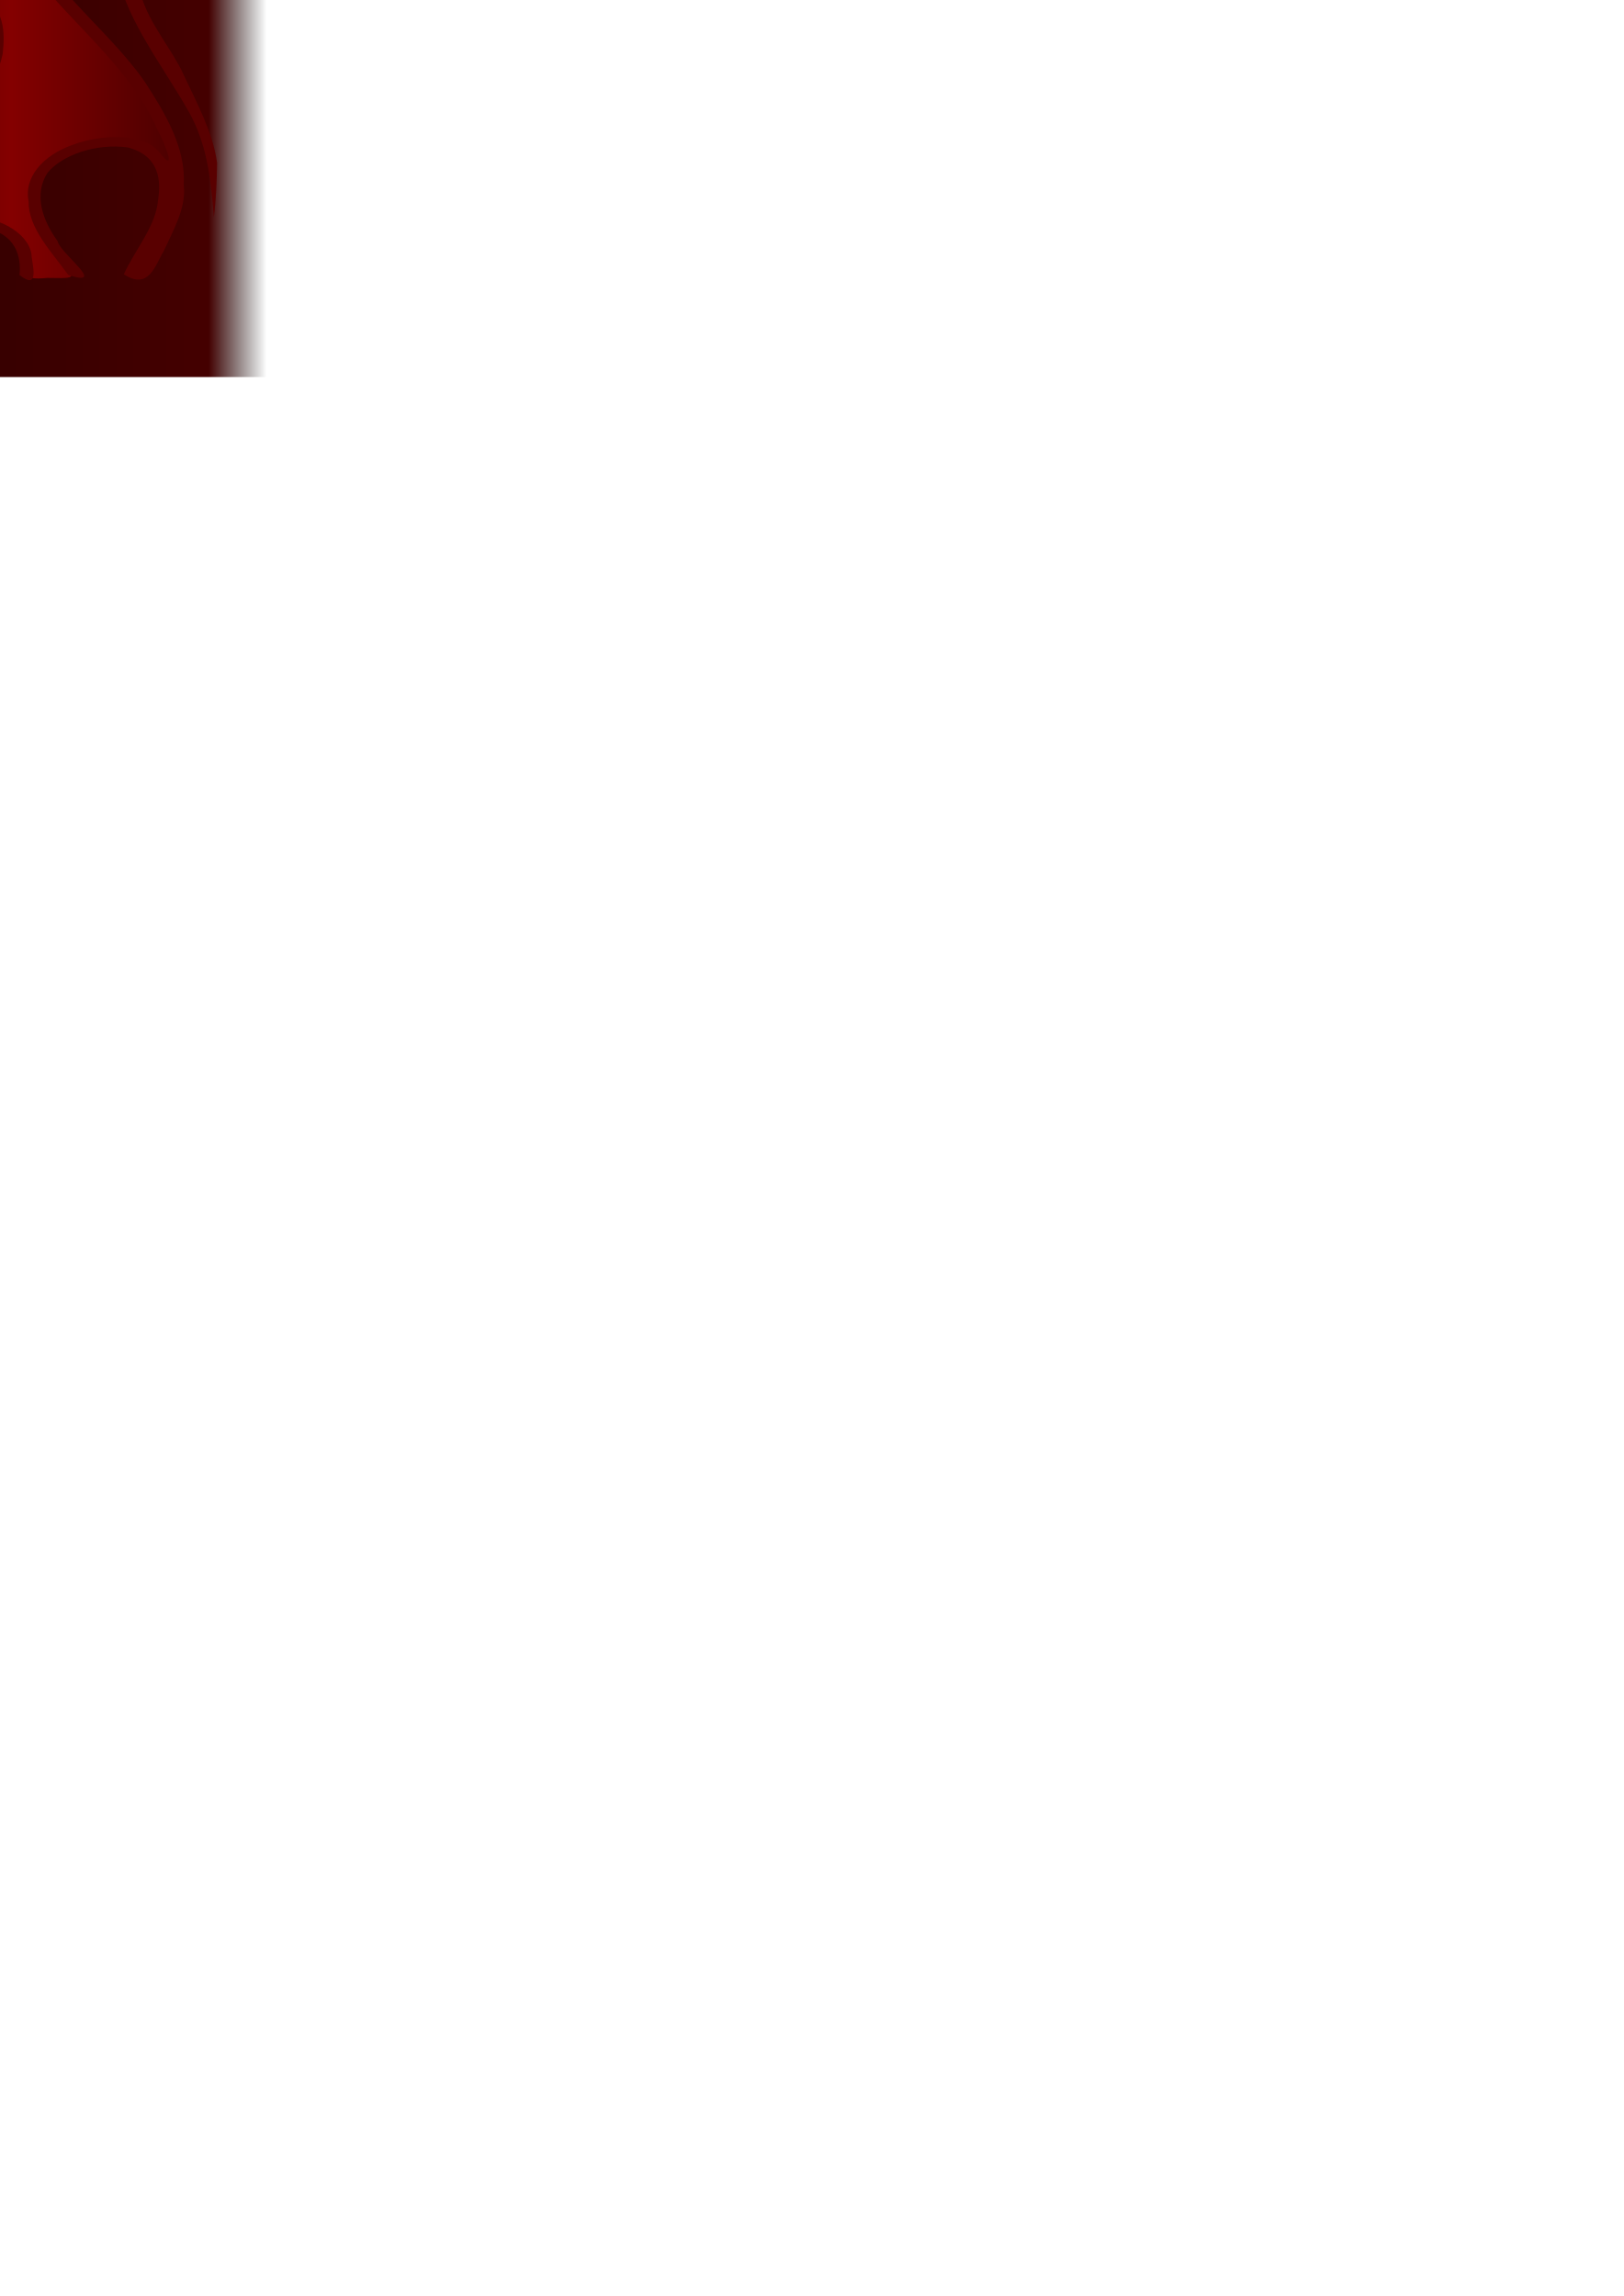
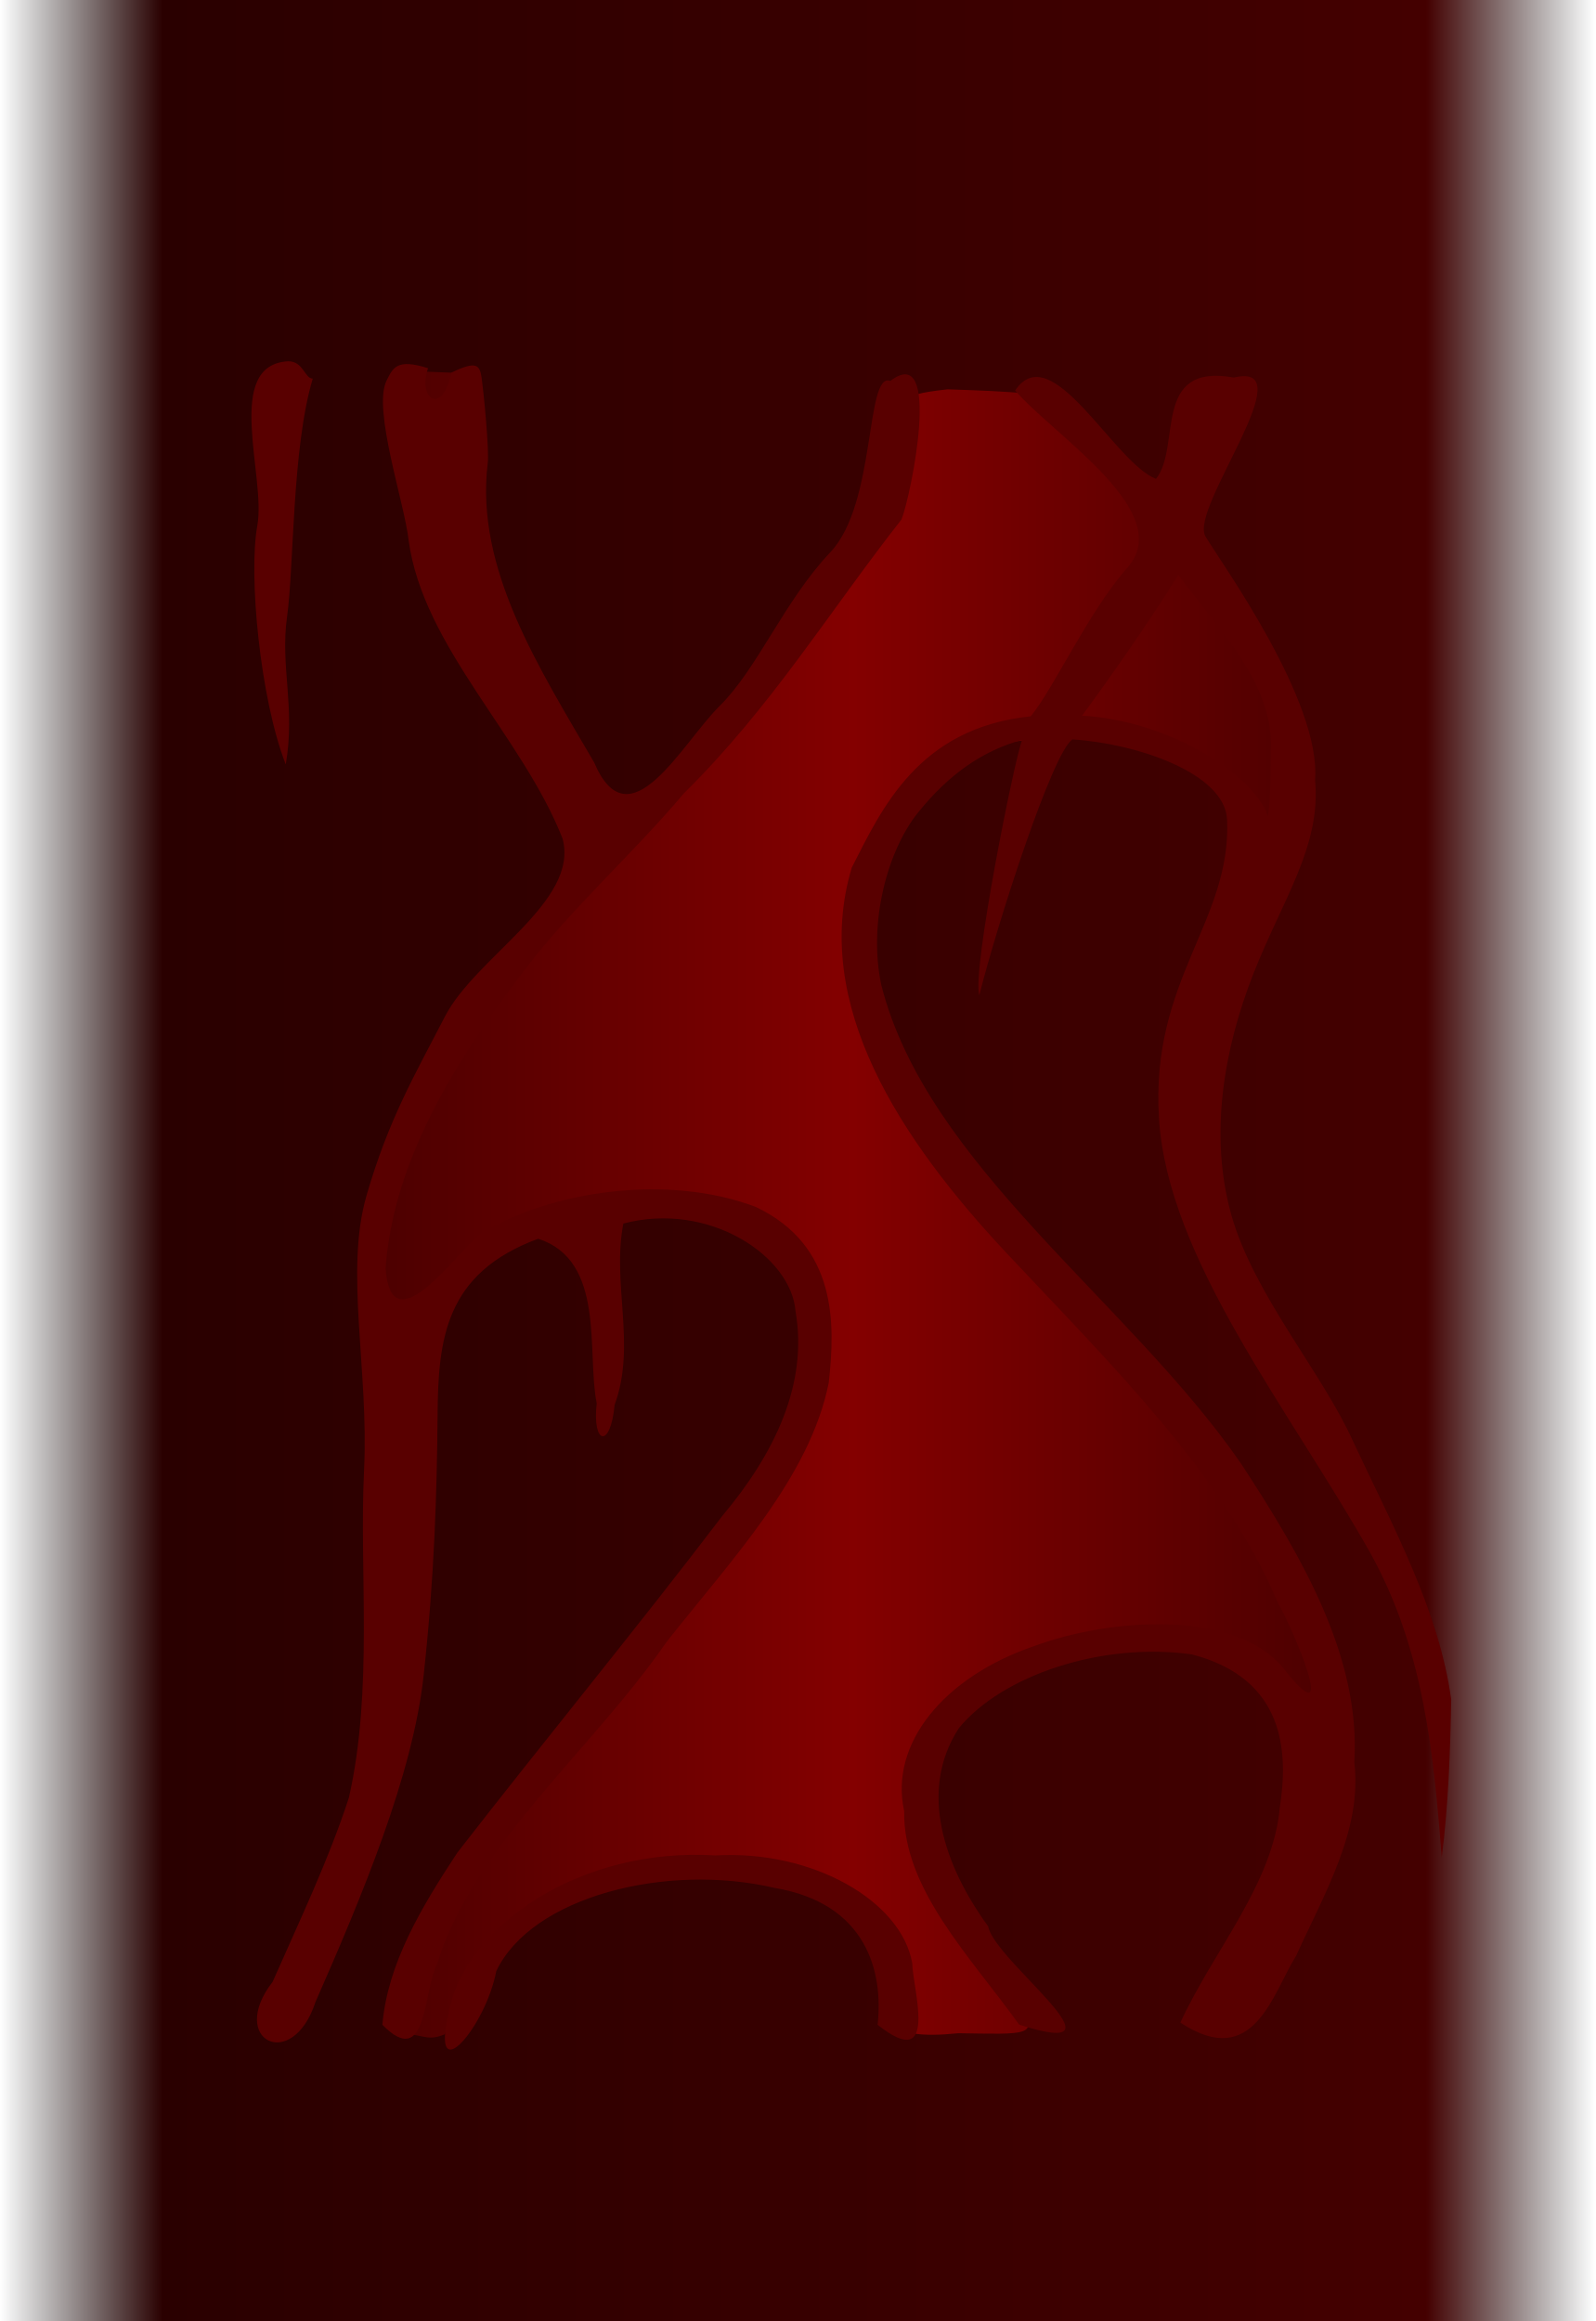
- <svg xmlns="http://www.w3.org/2000/svg" xmlns:xlink="http://www.w3.org/1999/xlink" version="1.0" width="744.094" height="1052.362" id="svg2">
+ <svg xmlns="http://www.w3.org/2000/svg" xmlns:xlink="http://www.w3.org/1999/xlink" version="1.0" width="251.825" height="366.419" id="svg2">
  <defs id="defs4">
    <linearGradient id="linearGradient3591">
      <stop style="stop-color:#000000;stop-opacity:0;" offset="0" id="stop3593" />
      <stop id="stop3599" offset="0.102" style="stop-color:#2a0000;stop-opacity:1;" />
      <stop style="stop-color:#440000;stop-opacity:1;" offset="0.894" id="stop3601" />
      <stop style="stop-color:#000000;stop-opacity:0;" offset="1" id="stop3595" />
    </linearGradient>
    <linearGradient id="linearGradient3016">
      <stop style="stop-color:#4b0000;stop-opacity:1;" offset="0" id="stop3018" />
      <stop id="stop3024" offset="0.5" style="stop-color:#840000;stop-opacity:1;" />
      <stop style="stop-color:#4b0000;stop-opacity:1;" offset="1" id="stop3020" />
    </linearGradient>
-     <linearGradient xlink:href="#linearGradient3016" id="linearGradient3022" x1="-196.599" y1="-0.142" x2="198.19" y2="-0.142" gradientUnits="userSpaceOnUse" />
-     <linearGradient xlink:href="#linearGradient3016" id="linearGradient3030" gradientUnits="userSpaceOnUse" x1="-196.599" y1="-0.142" x2="198.19" y2="-0.142" />
-     <linearGradient xlink:href="#linearGradient3016" id="linearGradient3034" gradientUnits="userSpaceOnUse" x1="-196.599" y1="-0.142" x2="198.19" y2="-0.142" gradientTransform="translate(-10.04059,46.9656)" />
    <linearGradient xlink:href="#linearGradient3016" id="linearGradient3628" gradientUnits="userSpaceOnUse" gradientTransform="translate(-10.04059,46.9656)" x1="-196.599" y1="-0.142" x2="198.19" y2="-0.142" />
    <linearGradient xlink:href="#linearGradient3591" id="linearGradient3634" gradientUnits="userSpaceOnUse" gradientTransform="matrix(3.025726,0,0,5.409174,-63.58454,300.3483)" x1="-96.498" y1="-27.277" x2="112.416" y2="-27.277" />
  </defs>
-   <g id="layer1" transform="matrix(0.398383,0,0,0.255506,12.04804,-49.43626)">
-     <path style="color:#000000;fill:url(#linearGradient3634);fill-opacity:1;fill-rule:nonzero;stroke:none;stroke-width:10;stroke-linecap:butt;stroke-linejoin:round;marker:none;marker-start:none;marker-mid:none;marker-end:none;stroke-miterlimit:4;stroke-dashoffset:0;stroke-opacity:1;visibility:visible;display:inline;overflow:visible" d="M -355.562,-564.241 L 276.555,-564.241 L 276.555,869.851 L -355.562,869.851 L -355.562,-564.241 z " id="rect2620" />
+   <g id="layer1" transform="matrix(0.398383,0,0,0.255506,141.65,144.1669)">
+     <path style="color:#000000;display:inline;overflow:visible;visibility:visible;fill:url(#linearGradient3634);fill-opacity:1;fill-rule:nonzero;stroke:none;stroke-width:10;stroke-linecap:butt;stroke-linejoin:round;stroke-miterlimit:4;stroke-dashoffset:0;stroke-opacity:1;marker:none;marker-start:none;marker-mid:none;marker-end:none" d="M -355.562,-564.241 H 276.555 V 869.851 h -632.117 z" id="rect2620" />
    <g id="g3036" transform="matrix(0.9754363,0,0,1,-8.504099,133.0692)">
-       <path d="M -206.639,73.353 C -201.665,34.317 -193.6,-2.842 -181.171,-39.991 C -139.169,-125.778 -123.868,-141.255 -80.108,-225.804 C -52.281,-272.951 -3.804,-370.292 5.204,-415.585 C 11.076,-450.73 6.43,-452.876 29.12,-456.746 C 54.874,-455.502 73.223,-454.081 77.238,-447.643 C 104.623,-395.684 152.464,-365.759 165.892,-255.47 C 179.32,-145.181 156.309,-169.242 134.037,-222.375 C 103.456,-245.482 50.34,-251.978 16.182,-216.132 C -2.619,-180.636 -11.412,-135.902 -9.608,-96.054 C 2.497,9.049 71.536,92.473 119.079,183.071 C 140.222,220.014 167.478,282.302 180.945,322.353 C 189.591,436.652 206.02,354.654 119.642,319.478 C 76.369,314.841 22.92,352.067 18.428,397.379 C 13.002,451.367 29.509,496.626 57.079,541.031 C 67.947,561.286 60.629,559.539 33.486,558.978 C 3.117,563.815 2.482,549.752 6.856,529.732 C 8.57,480.108 -42.035,455.58 -85.3,458.625 C -129.857,470.055 -159.977,493.769 -175.077,559.603 C -183.221,564.899 -184.169,558.093 -196.032,559.67 C -195.737,526.912 -184.145,493.026 -172.032,463.192 C -137.198,390.465 -96.944,322.315 -60.943,250.219 C -37.324,208.508 -21.438,145.528 -28.581,97.183 C -45.647,46.317 -116.44,29.181 -174.979,96.094 C -184.804,120.829 -197.219,128.516 -206.639,73.353 z M -188.818,-468.009 L -165.189,-466.58 L -176.617,-407.442 L -188.818,-468.009 z " style="fill:url(#linearGradient3628);fill-opacity:1" id="path2056" />
-       <path d="M 233.738,352.768 C 228.817,297.907 210.026,245.796 193.893,193.355 C 181.573,151.352 153.387,102.306 144.36,53.031 C 135.332,3.757 141.394,-49.195 153.328,-95.466 C 165.263,-141.738 180.976,-174.414 178.434,-215.418 C 180.879,-264.252 140.492,-349.1 133.917,-365.837 C 127.098,-383.192 174.77,-474.726 145.435,-464.03 C 111.832,-473.291 124.289,-421.232 113.807,-401.418 C 96.662,-411.567 71.384,-489.671 56.594,-456.017 C 72.639,-427.666 123.14,-379.945 101.594,-345.539 C 85.774,-317.504 72.558,-272.751 62.937,-254.715 C 17.085,-247.565 2.294,-197.172 -9.785,-161.232 C -26.408,-76.97 9.946,7.017 53.408,77.437 C 95.79,146.113 141.615,214.496 163.328,293.106 C 169.079,307.684 189.118,379.121 165.591,333.517 C 145.898,296.981 95.352,302.338 64.396,319.716 C 27.454,338.88 5.461,380.307 11.508,421.708 C 10.973,469.669 38.424,511.721 58.222,553.661 C 105.953,576.942 48.04,514.194 45.633,492.936 C 27.904,455.891 17.123,409.329 33.722,370.485 C 51.299,337.815 91.876,317.118 128.37,324.891 C 166.267,339.886 167.645,385.225 164.093,419.635 C 161.328,466.699 137.106,508.039 123.722,552.423 C 153.605,582.345 161.052,534.614 170.722,511.158 C 182.39,472.148 197.645,433.146 194.377,391.593 C 196.997,327.082 173.512,265.496 148.457,207.221 C 103.043,106.97 20.717,22.79 2.215,-88.732 C -3.18,-127.292 4.743,-171.772 17.074,-195.105 C 29.71,-219.015 43.359,-233.425 59.446,-240.167 C 56.247,-227.98 38.959,-97.027 42.037,-82.386 C 49.388,-126.834 71.629,-231.919 79.844,-240.461 C 106.239,-237.86 141.793,-219.465 142.694,-190.907 C 144.51,-128.079 111.499,-92.221 115.019,-6.421 C 118.54,80.808 168.314,174.105 201.071,262.768 C 222.848,322.768 226.569,387.112 229.891,450.273 C 232.56,418.712 233.38,384.816 233.738,352.768 z M 159.297,-192.982 C 153.837,-218.03 119.709,-252.004 83.785,-255.12 C 94.635,-277.387 112.164,-315.636 122.896,-342.078 C 139.68,-307.469 161.86,-274.624 160.434,-233.485 C 160.324,-219.983 160.496,-206.445 159.297,-192.982 z M 5.901,-461.946 C -4.365,-467.78 0.32,-386.312 -18.46,-356.138 C -37.24,-325.965 -48.039,-284.248 -63.41,-261.189 C -78.78,-238.13 -100.13,-174.993 -114.434,-226.217 C -137.023,-285.277 -162.752,-345.94 -157.693,-410.77 C -156.917,-418.051 -159.35,-455.47 -160.116,-463.649 C -160.898,-472.006 -162.27,-474.539 -172.456,-467.054 C -175.859,-440.47 -186.347,-450.253 -181.908,-469.804 C -194.569,-475.905 -196.117,-470.204 -198.757,-462.144 C -204.552,-444.455 -191.401,-386.245 -189.775,-363.232 C -183.88,-297.685 -143.514,-242.145 -127.281,-179.232 C -120.27,-140.282 -162.466,-106.295 -175.04,-69.263 C -187.613,-32.232 -197.905,-5.733 -206.886,41.268 C -215.866,88.268 -205.904,149.1 -207.908,211.184 C -209.912,273.268 -204.09,346.594 -214.066,413.435 C -222.285,451.884 -234.075,489.293 -245.045,527.197 C -263.438,563.229 -237.098,583.572 -227.667,539.768 C -208.716,474.161 -188.121,399.521 -183.702,337.946 C -179.284,276.372 -178.299,224.105 -178.042,177.239 C -177.785,130.373 -175.167,89.432 -137.165,68.075 C -109.606,81.629 -117.572,138.545 -113.392,169.768 C -115.316,195.216 -107.773,198.152 -106.122,170.69 C -97.19,133.971 -107.349,95.629 -102.559,58.682 C -67.676,44.74 -34.307,78.923 -32.623,112.927 C -27.497,157.489 -40.983,200.622 -62.329,239.261 C -97.34,309.197 -134.439,377.672 -169.962,447.3 C -184.733,481.353 -198.397,516.228 -200.454,553.768 C -182.114,582.024 -183.983,533.3 -178.21,516.062 C -163.472,443.192 -115.238,383.875 -85.078,317.33 C -58.481,265.991 -26.867,215.512 -19.136,157.118 C -16.436,120.479 -15.744,72.341 -48.716,48.457 C -84.352,27.83 -132.024,38.199 -160.91,65.318 C -171.844,79.793 -196.993,133.939 -199.154,86.268 C -196.114,21.946 -172.326,-38.787 -143.83,-95.712 C -124.863,-134.397 -98.909,-169.357 -77.983,-207.095 C -42.458,-260.414 -18.788,-319.775 10.442,-376.372 C 14.354,-391.443 27.082,-486.608 5.901,-461.946 z M 14.803,515.768 C 10.365,477.111 -25.81,445.64 -65.15,449.109 C -120.297,443.904 -166.789,492.794 -173.516,546.125 C -181.152,595.387 -158.468,555.064 -154.207,520.658 C -139.866,474.554 -85.065,453.512 -41.165,469.178 C -3.777,478.701 3.115,520.919 0.722,553.768 C 26.04,584.283 14.839,530.766 14.803,515.768 L 14.803,515.768 z M -238.703,-474.089 C -265.226,-471.937 -247.623,-402.962 -251.267,-372.548 C -254.928,-341.999 -250.143,-265.576 -239.713,-224.981 C -235.706,-260.462 -242.032,-285.424 -239.184,-316.232 C -236.336,-347.04 -237.223,-420.545 -228.734,-463.375 C -232.057,-463.375 -232.523,-474.089 -238.703,-474.089 z " style="fill:#590000;fill-opacity:1;stroke:none" id="path2058" />
+       <path d="m -206.639,73.353 c 4.975,-39.036 13.039,-76.195 25.469,-113.344 42.002,-85.786 57.303,-101.264 101.062,-185.812 27.827,-47.148 76.304,-144.489 85.312,-189.781 5.872,-35.145 1.225,-37.291 23.915,-41.161 25.754,1.243 44.104,2.665 48.119,9.103 27.385,51.959 75.225,81.884 88.654,192.173 13.428,110.289 -9.583,86.228 -31.855,33.095 -30.581,-23.106 -83.697,-29.602 -117.855,6.243 -18.801,35.496 -27.595,80.231 -25.791,120.079 12.105,105.102 81.144,188.526 128.688,279.125 21.142,36.942 48.399,99.231 61.866,139.281 8.645,114.299 25.075,32.302 -61.304,-2.875 -43.273,-4.637 -96.722,32.59 -101.214,77.902 -5.426,53.988 11.081,99.246 38.652,143.652 10.868,20.255 3.55,18.508 -23.594,17.946 C 3.117,563.815 2.482,549.752 6.856,529.732 8.57,480.108 -42.035,455.58 -85.3,458.625 c -44.556,11.43 -74.677,35.144 -89.777,100.978 -8.144,5.296 -9.092,-1.51 -20.955,0.067 0.295,-32.758 11.887,-66.644 24,-96.478 34.834,-72.727 75.089,-140.877 111.089,-212.973 23.619,-41.71 39.505,-104.691 32.362,-153.036 -17.066,-50.866 -87.858,-68.002 -146.397,-1.089 -9.826,24.735 -22.24,32.422 -31.661,-22.741 z m 17.821,-541.362 23.629,1.429 -11.429,59.138 z" style="fill:url(#linearGradient3628);fill-opacity:1" id="path2056" />
+       <path d="M 233.738,352.768 C 228.817,297.907 210.026,245.796 193.893,193.355 181.573,151.352 153.387,102.306 144.36,53.031 c -9.027,-49.274 -2.966,-102.226 8.969,-148.498 11.935,-46.272 27.648,-78.948 25.106,-119.952 2.445,-48.834 -37.942,-133.681 -44.518,-150.419 -6.818,-17.355 40.853,-108.888 11.518,-98.193 -33.603,-9.261 -21.146,42.799 -31.628,62.612 -17.145,-10.148 -42.423,-88.253 -57.213,-54.598 16.046,28.351 66.546,76.072 45,110.477 -15.82,28.036 -29.036,72.788 -38.657,90.824 -45.851,7.15 -60.643,57.543 -72.722,93.483 -16.623,84.262 19.731,168.249 63.193,238.669 42.382,68.676 88.207,137.059 109.92,215.669 5.751,14.578 25.789,86.015 2.263,40.411 C 145.898,296.981 95.352,302.338 64.396,319.716 27.454,338.88 5.461,380.307 11.508,421.708 10.973,469.669 38.424,511.721 58.222,553.661 105.953,576.942 48.04,514.194 45.633,492.936 27.904,455.891 17.123,409.329 33.722,370.485 c 17.577,-32.67 58.154,-53.367 94.648,-45.594 37.897,14.995 39.275,60.334 35.723,94.743 -2.765,47.064 -26.988,88.405 -40.371,132.788 29.883,29.922 37.33,-17.809 47,-41.265 11.668,-39.01 26.922,-78.012 23.655,-119.565 C 196.997,327.082 173.512,265.496 148.457,207.221 103.043,106.97 20.717,22.79 2.215,-88.732 c -5.395,-38.56 2.528,-83.04 14.859,-106.373 12.636,-23.91 26.285,-38.32 42.372,-45.062 -3.199,12.187 -20.487,143.14 -17.409,157.78 7.351,-44.448 29.592,-149.533 37.807,-158.075 26.395,2.601 61.949,20.996 62.85,49.554 1.817,62.828 -31.194,98.687 -27.674,184.486 3.52,87.228 53.294,180.526 86.051,269.189 21.777,60.001 25.498,124.344 28.82,187.506 2.668,-31.561 3.488,-65.458 3.847,-97.506 z m -74.441,-545.75 c -5.46,-25.048 -39.587,-59.022 -75.512,-62.138 10.851,-22.267 28.379,-60.516 39.111,-86.958 16.784,34.609 38.964,67.453 37.538,108.593 -0.109,13.502 0.062,27.04 -1.137,40.502 z M 5.901,-461.946 c -10.265,-5.834 -5.581,75.634 -24.361,105.808 -18.78,30.174 -29.579,71.891 -44.949,94.95 -15.37,23.059 -36.721,86.196 -51.024,34.971 -22.589,-59.059 -48.318,-119.722 -43.26,-184.553 0.777,-7.28 -1.657,-44.7 -2.422,-52.879 -0.782,-8.357 -2.154,-10.889 -12.34,-3.404 -3.403,26.584 -13.891,16.801 -9.452,-2.75 -12.661,-6.101 -14.209,-0.401 -16.849,7.66 -5.795,17.689 7.356,75.899 8.982,98.912 5.895,65.547 46.261,121.087 62.494,184 7.011,38.951 -35.185,72.937 -47.758,109.969 -12.573,37.032 -22.866,63.531 -31.846,110.531 -8.98,47.001 0.982,107.832 -1.023,169.916 -2.004,62.084 3.818,135.41 -6.158,202.251 -8.219,38.449 -20.009,75.858 -30.978,113.762 -18.393,36.032 7.946,56.375 17.378,12.57 18.95,-65.607 39.546,-140.247 43.964,-201.821 4.418,-61.574 5.404,-113.842 5.661,-160.708 0.257,-46.866 2.874,-87.806 40.877,-109.163 27.559,13.554 19.593,70.47 23.773,101.693 -1.924,25.448 5.618,28.384 7.27,0.922 8.932,-36.72 -1.227,-75.062 3.563,-112.008 34.883,-13.942 68.252,20.241 69.936,54.245 5.126,44.563 -8.36,87.696 -29.706,126.334 -35.011,69.936 -72.11,138.411 -107.633,208.038 -14.771,34.054 -28.436,68.928 -30.492,106.468 18.34,28.256 16.47,-20.468 22.244,-37.705 14.738,-72.87 62.972,-132.187 93.132,-198.732 26.596,-51.34 58.211,-101.819 65.942,-160.213 2.7,-36.639 3.392,-84.777 -29.58,-108.661 -35.636,-20.627 -83.308,-10.258 -112.194,16.862 -10.934,14.475 -36.083,68.621 -38.244,20.949 3.04,-64.322 26.828,-125.055 55.324,-181.979 18.966,-38.685 44.92,-73.646 65.847,-111.384 35.524,-53.318 59.195,-112.68 88.424,-169.277 3.913,-15.07 16.641,-110.236 -4.541,-85.574 z m 8.902,977.714 c -4.438,-38.657 -40.613,-70.128 -79.953,-66.659 -55.147,-5.205 -101.639,43.685 -108.366,97.016 -7.636,49.262 15.048,8.939 19.309,-25.467 14.341,-46.104 69.143,-67.145 113.042,-51.48 37.388,9.523 44.28,51.741 41.888,84.59 25.317,30.515 14.117,-23.002 14.081,-38 z m -253.506,-989.857 c -26.523,2.153 -8.92,71.128 -12.564,101.541 -3.661,30.549 1.124,106.972 11.555,147.568 4.006,-35.481 -2.32,-60.444 0.528,-91.252 2.848,-30.808 1.961,-104.313 10.45,-147.143 -3.323,0 -3.788,-10.714 -9.968,-10.714 z" style="fill:#590000;fill-opacity:1;stroke:none" id="path2058" />
    </g>
  </g>
</svg>
